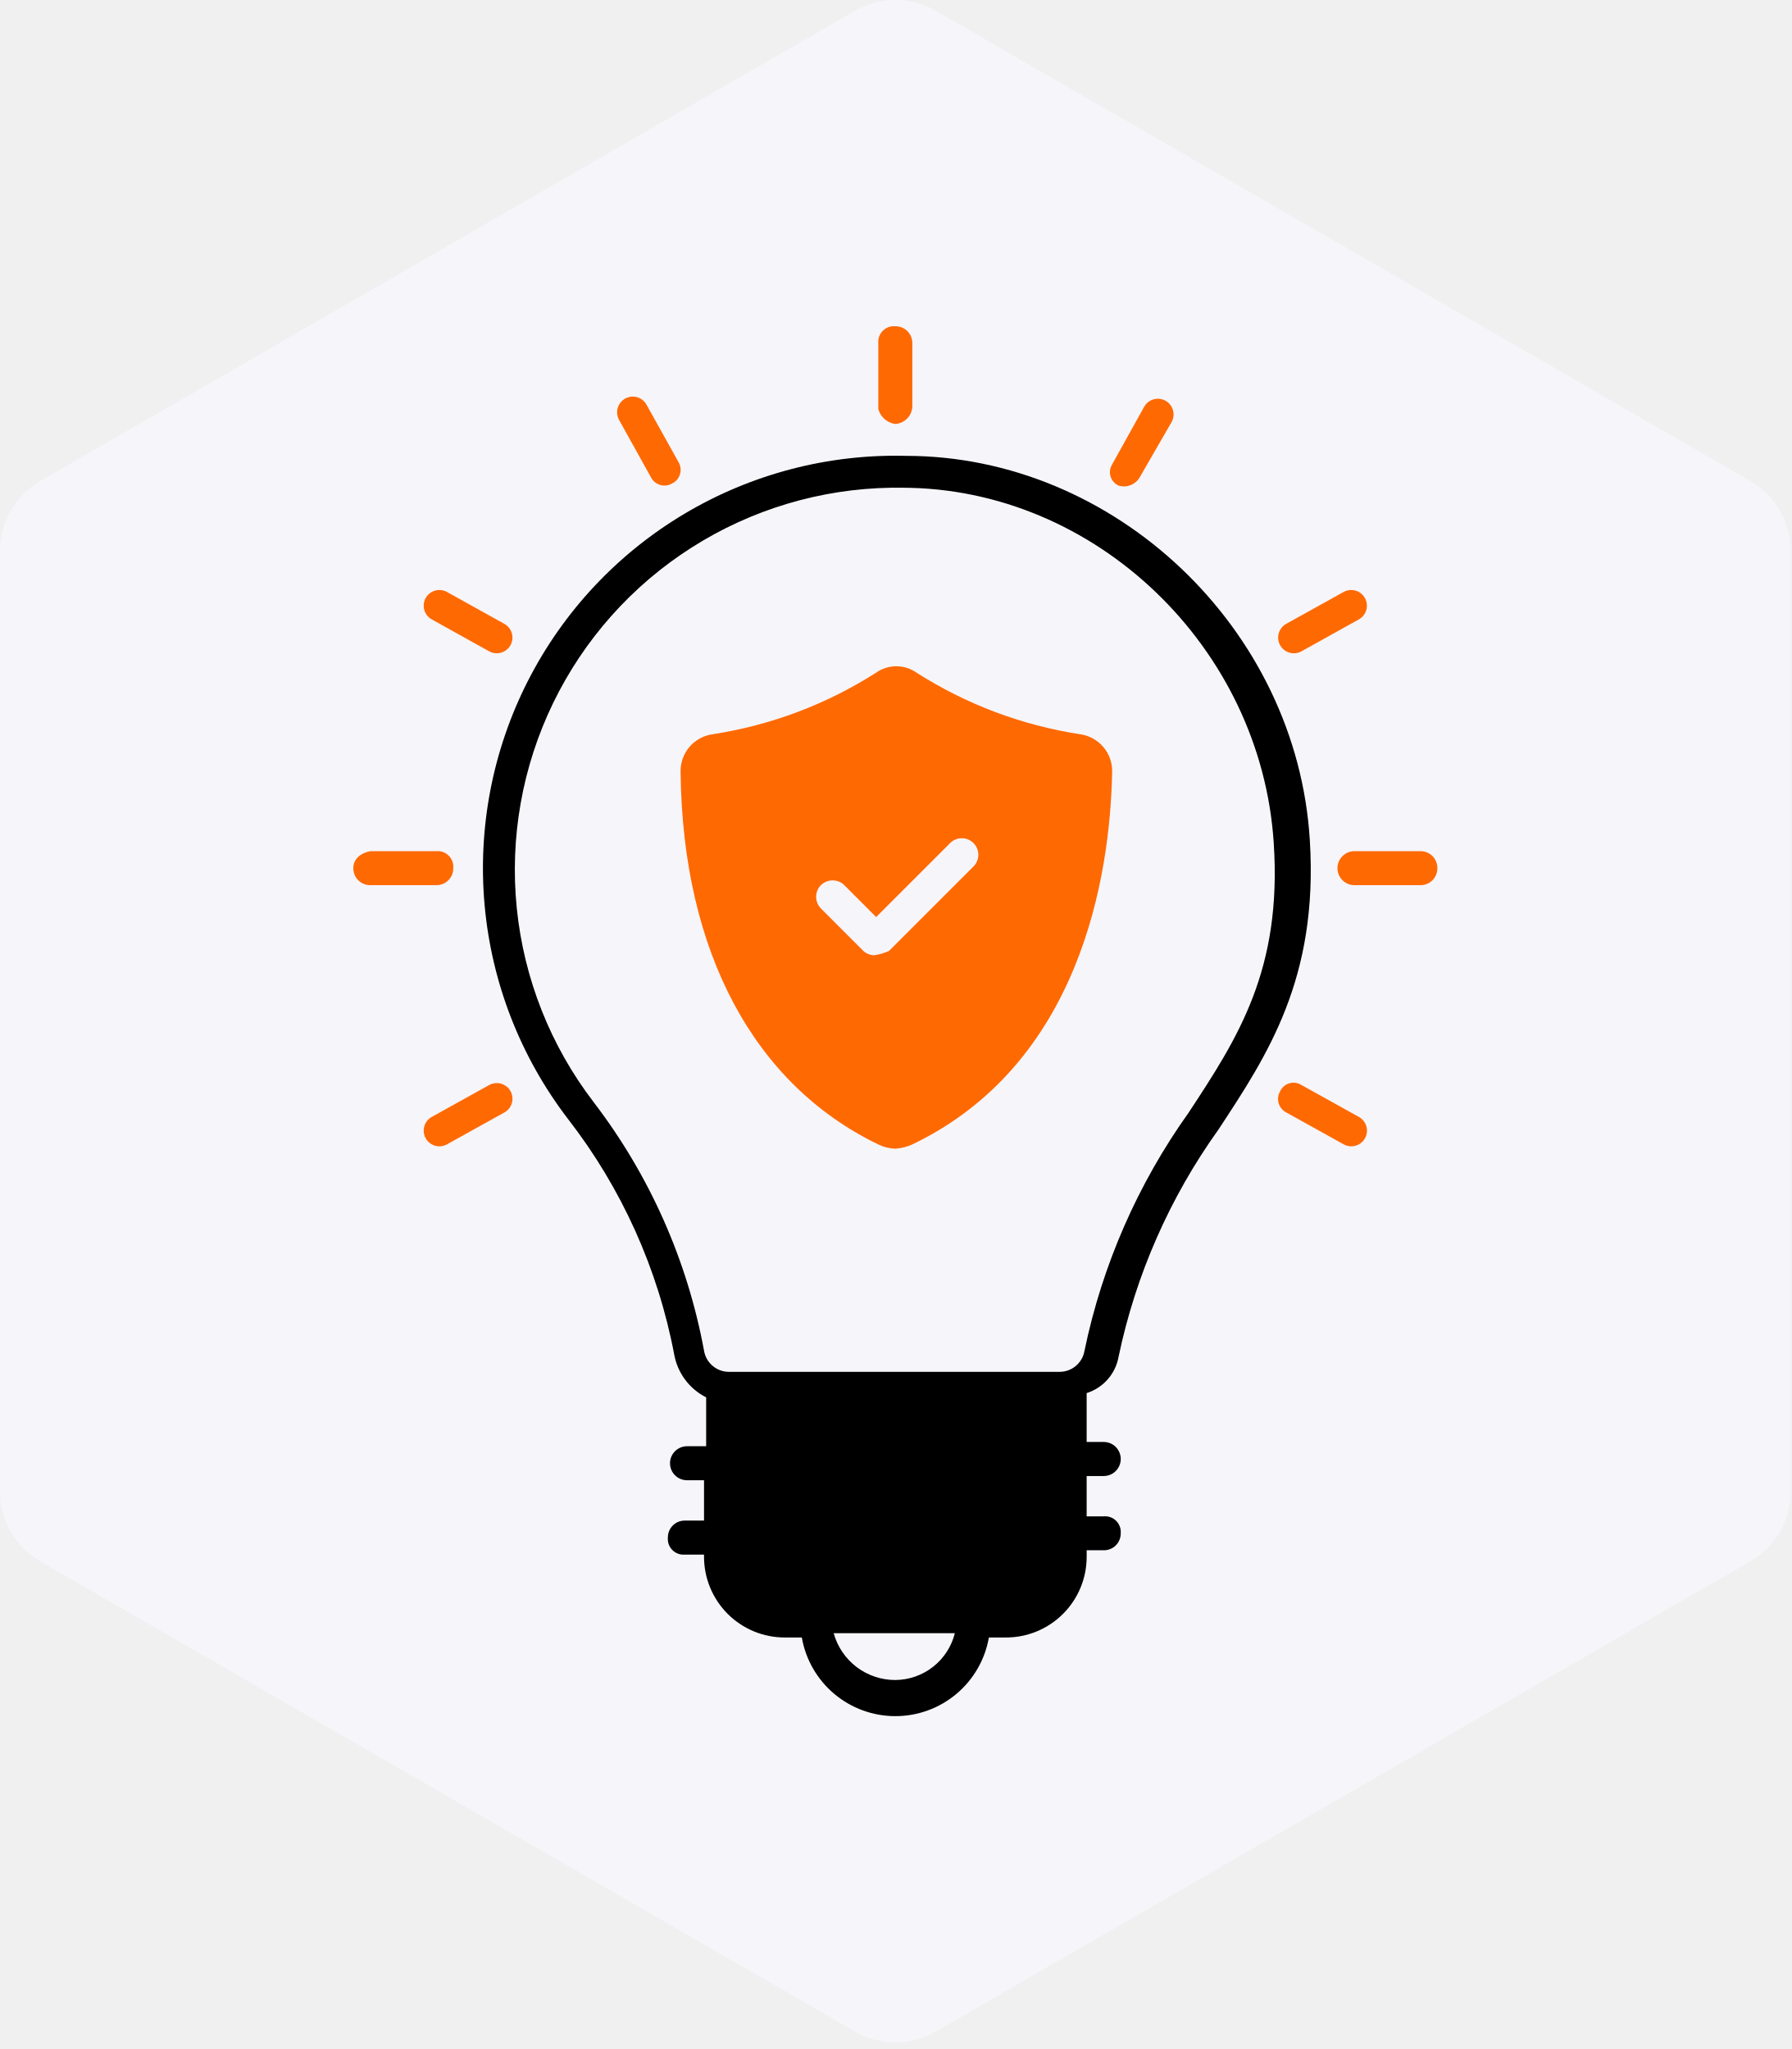
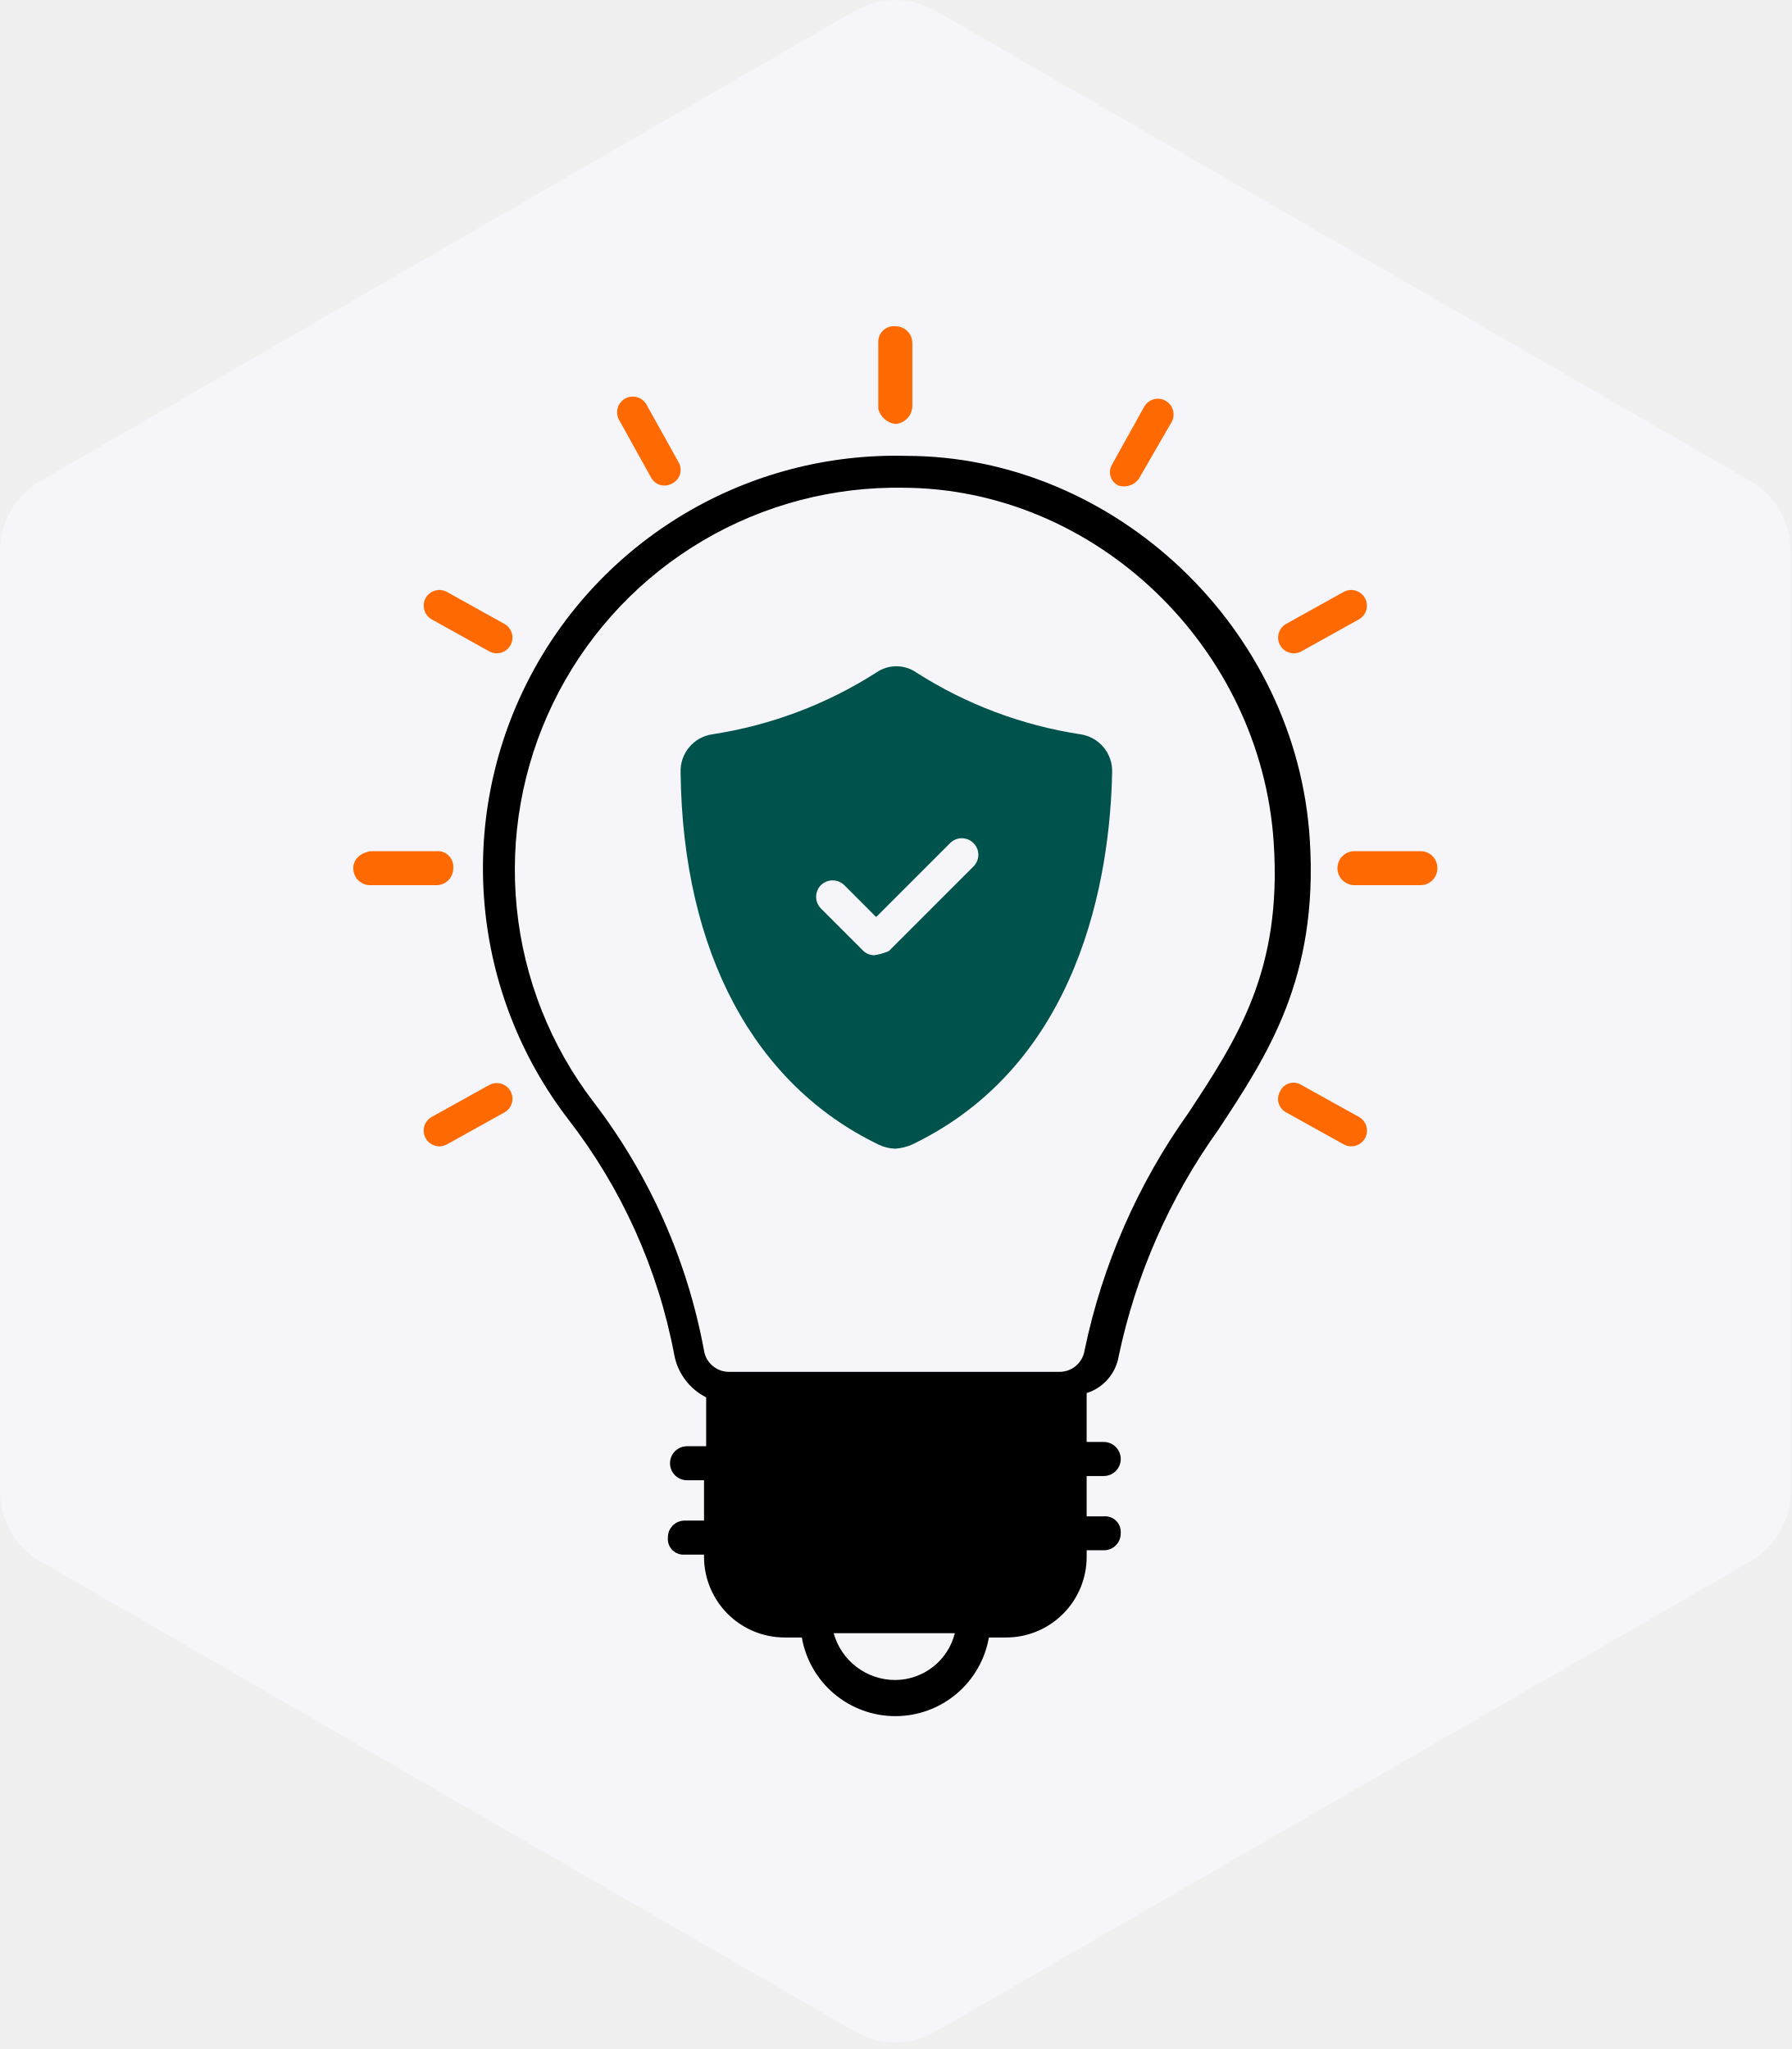
<svg xmlns="http://www.w3.org/2000/svg" width="111" height="127" viewBox="0 0 111 127" fill="none">
  <g clip-path="url(#clip0_246_1502)">
    <path d="M108.467 29.817L57.983 0.67C57.223 0.231 56.361 0 55.483 0C54.605 0 53.743 0.231 52.983 0.67L2.5 29.817C1.74 30.256 1.109 30.887 0.67 31.647C0.231 32.407 2.23723e-05 33.269 7.6224e-08 34.147V92.44C-0 93.318 0.231 94.18 0.67 94.94C1.109 95.701 1.74 96.332 2.5 96.771L52.983 125.917C53.743 126.356 54.605 126.587 55.483 126.587C56.361 126.587 57.223 126.356 57.983 125.917L108.467 96.771C109.227 96.332 109.858 95.701 110.297 94.94C110.736 94.18 110.967 93.318 110.967 92.44V34.147C110.967 33.269 110.736 32.407 110.297 31.647C109.858 30.887 109.227 30.256 108.467 29.817Z" fill="#F6F5FA" />
    <path d="M56.536 25.225V21.275C56.538 21.136 56.512 20.998 56.46 20.869C56.408 20.741 56.33 20.623 56.232 20.525C56.133 20.427 56.016 20.349 55.888 20.297C55.759 20.245 55.621 20.219 55.482 20.221C55.34 20.208 55.197 20.226 55.064 20.274C54.93 20.323 54.808 20.4 54.708 20.501C54.607 20.601 54.53 20.723 54.481 20.857C54.433 20.991 54.415 21.133 54.428 21.275V25.357C54.495 25.597 54.63 25.812 54.817 25.976C55.004 26.139 55.236 26.245 55.482 26.279C55.755 26.261 56.013 26.143 56.207 25.95C56.401 25.756 56.517 25.498 56.536 25.225Z" fill="#FF6902" />
    <path d="M41.651 29.967C41.767 29.91 41.87 29.83 41.954 29.732C42.038 29.634 42.1 29.519 42.138 29.395C42.175 29.272 42.187 29.142 42.172 29.014C42.157 28.886 42.116 28.762 42.051 28.65L40.07 25.093C39.948 24.866 39.741 24.697 39.494 24.623C39.247 24.549 38.98 24.576 38.753 24.698C38.526 24.82 38.357 25.028 38.283 25.275C38.209 25.522 38.236 25.788 38.358 26.015L40.334 29.575C40.392 29.69 40.473 29.793 40.571 29.875C40.67 29.958 40.785 30.02 40.908 30.057C41.031 30.093 41.161 30.104 41.289 30.089C41.417 30.073 41.54 30.032 41.651 29.967Z" fill="#FF6902" />
    <path d="M30.323 40.375C30.55 40.497 30.816 40.524 31.063 40.45C31.31 40.376 31.518 40.207 31.64 39.98C31.762 39.753 31.789 39.487 31.715 39.24C31.641 38.993 31.472 38.785 31.245 38.663L27.689 36.685C27.462 36.563 27.196 36.536 26.949 36.61C26.702 36.684 26.494 36.853 26.372 37.08C26.25 37.307 26.223 37.573 26.297 37.82C26.371 38.067 26.54 38.275 26.767 38.397L30.323 40.375Z" fill="#FF6902" />
    <path d="M79.72 68.958L83.277 70.934C83.389 70.995 83.513 71.032 83.64 71.045C83.767 71.058 83.895 71.046 84.017 71.009C84.14 70.973 84.254 70.912 84.352 70.832C84.451 70.751 84.534 70.651 84.594 70.539C84.655 70.427 84.692 70.303 84.705 70.176C84.718 70.049 84.706 69.921 84.669 69.799C84.633 69.676 84.572 69.562 84.492 69.464C84.411 69.365 84.311 69.282 84.199 69.222L80.642 67.246C80.531 67.177 80.407 67.132 80.278 67.115C80.149 67.098 80.017 67.109 79.892 67.147C79.768 67.184 79.653 67.249 79.555 67.335C79.457 67.421 79.378 67.527 79.325 67.646C79.261 67.757 79.22 67.88 79.206 68.008C79.191 68.135 79.202 68.264 79.239 68.387C79.276 68.51 79.338 68.624 79.421 68.722C79.503 68.82 79.605 68.901 79.72 68.958Z" fill="#FF6902" />
    <path d="M21.896 53.81C21.894 53.949 21.919 54.087 21.972 54.216C22.024 54.344 22.102 54.462 22.2 54.56C22.298 54.658 22.415 54.736 22.544 54.788C22.673 54.84 22.811 54.866 22.95 54.864H27.034C27.172 54.866 27.311 54.84 27.439 54.788C27.568 54.736 27.685 54.658 27.783 54.56C27.882 54.462 27.959 54.344 28.012 54.216C28.064 54.087 28.09 53.949 28.088 53.81C28.101 53.668 28.082 53.526 28.034 53.392C27.986 53.258 27.909 53.136 27.808 53.036C27.707 52.935 27.586 52.858 27.452 52.809C27.318 52.761 27.175 52.743 27.034 52.756H22.947C22.288 52.888 21.893 53.283 21.893 53.81H21.896Z" fill="#FF6902" />
    <path d="M89.072 53.81C89.074 53.671 89.048 53.533 88.996 53.404C88.944 53.276 88.866 53.158 88.768 53.06C88.669 52.962 88.552 52.884 88.424 52.832C88.295 52.78 88.157 52.754 88.018 52.756H83.935C83.655 52.756 83.387 52.867 83.19 53.065C82.992 53.262 82.881 53.531 82.881 53.81C82.881 54.09 82.992 54.358 83.19 54.555C83.387 54.753 83.655 54.864 83.935 54.864H88.019C88.158 54.866 88.296 54.84 88.424 54.788C88.553 54.735 88.67 54.658 88.768 54.559C88.866 54.461 88.944 54.344 88.996 54.215C89.048 54.087 89.074 53.949 89.072 53.81Z" fill="#FF6902" />
    <path d="M27.689 70.934L31.246 68.958C31.473 68.836 31.642 68.628 31.716 68.381C31.79 68.134 31.763 67.868 31.641 67.641C31.519 67.414 31.311 67.245 31.064 67.171C30.817 67.097 30.551 67.124 30.324 67.246L26.767 69.222C26.54 69.344 26.371 69.552 26.297 69.799C26.223 70.046 26.25 70.312 26.372 70.539C26.494 70.766 26.702 70.935 26.949 71.009C27.196 71.083 27.462 71.056 27.689 70.934Z" fill="#FF6902" />
    <path d="M80.642 40.375L84.195 38.397C84.422 38.275 84.591 38.067 84.665 37.82C84.74 37.573 84.712 37.307 84.59 37.08C84.468 36.853 84.26 36.684 84.013 36.61C83.766 36.536 83.5 36.563 83.273 36.685L79.716 38.661C79.489 38.784 79.32 38.992 79.246 39.239C79.172 39.487 79.199 39.754 79.322 39.981C79.445 40.208 79.653 40.377 79.901 40.451C80.148 40.525 80.415 40.498 80.642 40.375Z" fill="#FF6902" />
    <path d="M70.632 29.575L72.608 26.15C72.731 25.923 72.758 25.657 72.684 25.409C72.611 25.162 72.442 24.954 72.215 24.831C71.988 24.709 71.721 24.681 71.474 24.755C71.227 24.829 71.019 24.998 70.896 25.225L68.92 28.782C68.851 28.893 68.806 29.017 68.789 29.146C68.772 29.275 68.783 29.407 68.821 29.532C68.859 29.656 68.923 29.771 69.009 29.869C69.095 29.967 69.201 30.046 69.32 30.099C69.567 30.174 69.832 30.162 70.071 30.066C70.31 29.971 70.51 29.796 70.637 29.572L70.632 29.575Z" fill="#FF6902" />
-     <path d="M69.314 84.107C70.376 79.029 72.485 74.229 75.506 70.012C78.536 65.402 81.697 60.659 81.17 52.097C80.379 38.924 69.051 28.255 56.142 28.255C51.319 28.132 46.56 29.377 42.414 31.845C38.269 34.313 34.906 37.903 32.715 42.202C30.524 46.501 29.595 51.331 30.034 56.136C30.473 60.94 32.263 65.523 35.196 69.353C38.519 73.636 40.778 78.648 41.784 83.975C41.888 84.537 42.121 85.067 42.464 85.524C42.806 85.981 43.25 86.353 43.76 86.61V89.64H42.574C42.295 89.64 42.026 89.751 41.829 89.949C41.631 90.146 41.52 90.415 41.52 90.694C41.52 90.974 41.631 91.242 41.829 91.439C42.026 91.637 42.295 91.748 42.574 91.748H43.628V94.248H42.442C42.303 94.246 42.165 94.272 42.036 94.324C41.908 94.376 41.791 94.454 41.692 94.552C41.594 94.65 41.517 94.767 41.464 94.896C41.412 95.025 41.386 95.163 41.388 95.302C41.375 95.444 41.393 95.587 41.442 95.72C41.49 95.854 41.567 95.976 41.668 96.076C41.768 96.177 41.89 96.254 42.024 96.302C42.158 96.351 42.3 96.369 42.442 96.356H43.628V96.488C43.627 97.146 43.756 97.797 44.008 98.405C44.259 99.012 44.628 99.564 45.093 100.03C45.558 100.495 46.11 100.863 46.718 101.115C47.325 101.366 47.977 101.495 48.634 101.494H49.688C49.925 102.859 50.637 104.096 51.697 104.988C52.758 105.88 54.099 106.369 55.484 106.369C56.87 106.369 58.211 105.88 59.271 104.988C60.331 104.096 61.043 102.859 61.28 101.494H62.334C62.992 101.495 63.643 101.366 64.251 101.115C64.859 100.863 65.411 100.495 65.876 100.03C66.341 99.564 66.709 99.012 66.961 98.405C67.212 97.797 67.341 97.146 67.34 96.488V96.088H68.396C68.535 96.09 68.673 96.064 68.802 96.012C68.931 95.96 69.048 95.882 69.146 95.784C69.244 95.686 69.322 95.569 69.374 95.44C69.426 95.311 69.452 95.173 69.45 95.034C69.462 94.893 69.443 94.751 69.394 94.618C69.346 94.484 69.268 94.364 69.168 94.264C69.067 94.164 68.946 94.087 68.813 94.039C68.68 93.991 68.537 93.973 68.396 93.986H67.339V91.486H68.396C68.676 91.486 68.945 91.375 69.142 91.177C69.34 90.979 69.452 90.71 69.452 90.43C69.452 90.151 69.34 89.882 69.142 89.684C68.945 89.486 68.676 89.375 68.396 89.375H67.339V86.345C67.841 86.187 68.29 85.895 68.639 85.5C68.987 85.106 69.221 84.624 69.315 84.106L69.314 84.107ZM36.778 68.299C34.113 64.816 32.467 60.66 32.025 56.296C31.582 51.932 32.361 47.531 34.273 43.584C36.185 39.636 39.156 36.298 42.855 33.94C46.553 31.582 50.834 30.298 55.22 30.23H55.879C67.866 30.23 78.141 40.11 78.931 52.23C79.458 60.13 76.692 64.349 73.662 68.959C70.51 73.375 68.311 78.4 67.207 83.712C67.147 84.085 66.954 84.425 66.663 84.667C66.373 84.909 66.004 85.038 65.626 85.029H45.208C44.83 85.038 44.461 84.909 44.171 84.667C43.88 84.425 43.687 84.085 43.627 83.712C42.592 78.106 40.245 72.825 36.777 68.3L36.778 68.299ZM55.483 104.129C54.617 104.131 53.773 103.849 53.083 103.325C52.393 102.801 51.894 102.064 51.663 101.229H59.171C58.965 102.053 58.491 102.785 57.823 103.31C57.156 103.835 56.332 104.123 55.483 104.129Z" fill="black" />
-     <path d="M54.428 70.934C54.755 71.098 55.115 71.188 55.482 71.197C55.846 71.172 56.203 71.083 56.536 70.934C66.942 65.928 68.787 54.334 68.918 47.882C68.941 47.312 68.752 46.754 68.386 46.316C68.021 45.878 67.507 45.591 66.942 45.511C63.33 44.958 59.874 43.657 56.795 41.691C56.429 41.434 55.992 41.296 55.545 41.296C55.097 41.296 54.661 41.434 54.295 41.691C51.217 43.657 47.762 44.958 44.152 45.511C43.587 45.591 43.072 45.878 42.707 46.316C42.342 46.754 42.153 47.312 42.176 47.882C42.308 59.082 46.786 67.246 54.427 70.934H54.428ZM50.872 54.863C51.065 54.673 51.325 54.567 51.596 54.567C51.867 54.567 52.127 54.673 52.321 54.863L54.295 56.839L58.905 52.229C59.099 52.049 59.355 51.95 59.62 51.955C59.885 51.96 60.138 52.067 60.326 52.254C60.514 52.441 60.622 52.693 60.627 52.958C60.633 53.223 60.535 53.48 60.356 53.675L55.087 58.944C54.794 59.075 54.483 59.164 54.165 59.207C53.92 59.202 53.686 59.109 53.506 58.944L50.871 56.309C50.681 56.116 50.575 55.855 50.575 55.584C50.575 55.313 50.681 55.053 50.871 54.86L50.872 54.863Z" fill="#FF6902" />
+     <path d="M69.314 84.107C70.376 79.029 72.485 74.229 75.506 70.012C78.536 65.402 81.697 60.659 81.17 52.097C80.379 38.924 69.051 28.255 56.142 28.255C51.319 28.132 46.56 29.377 42.414 31.845C38.269 34.313 34.906 37.903 32.715 42.202C30.524 46.5 29.595 51.331 30.034 56.136C30.473 60.94 32.263 65.523 35.196 69.353C38.519 73.636 40.778 78.648 41.784 83.975C41.888 84.537 42.121 85.067 42.464 85.524C42.806 85.981 43.25 86.353 43.76 86.61V89.64H42.574C42.295 89.64 42.026 89.751 41.829 89.949C41.631 90.146 41.52 90.415 41.52 90.694C41.52 90.974 41.631 91.242 41.829 91.439C42.026 91.637 42.295 91.748 42.574 91.748H43.628V94.248H42.442C42.303 94.246 42.165 94.272 42.036 94.324C41.908 94.376 41.791 94.454 41.692 94.552C41.594 94.65 41.517 94.767 41.464 94.896C41.412 95.025 41.386 95.163 41.388 95.302C41.375 95.444 41.393 95.587 41.442 95.72C41.49 95.854 41.567 95.976 41.668 96.076C41.768 96.177 41.89 96.254 42.024 96.302C42.158 96.351 42.3 96.369 42.442 96.356H43.628V96.488C43.627 97.146 43.756 97.797 44.008 98.405C44.259 99.012 44.628 99.564 45.093 100.03C45.558 100.495 46.11 100.863 46.718 101.115C47.325 101.366 47.977 101.495 48.634 101.494H49.688C49.925 102.859 50.637 104.096 51.697 104.988C52.758 105.88 54.099 106.369 55.484 106.369C56.87 106.369 58.211 105.88 59.271 104.988C60.331 104.096 61.043 102.859 61.28 101.494H62.334C62.992 101.495 63.643 101.366 64.251 101.115C64.859 100.863 65.411 100.495 65.876 100.03C66.341 99.564 66.709 99.012 66.961 98.405C67.212 97.797 67.341 97.146 67.34 96.488V96.088H68.396C68.535 96.09 68.673 96.064 68.802 96.012C68.931 95.96 69.048 95.882 69.146 95.784C69.244 95.686 69.322 95.569 69.374 95.44C69.426 95.311 69.452 95.173 69.45 95.034C69.462 94.893 69.443 94.751 69.394 94.618C69.346 94.484 69.268 94.364 69.168 94.264C69.067 94.164 68.946 94.087 68.813 94.039C68.68 93.991 68.537 93.973 68.396 93.986H67.339V91.486H68.396C68.676 91.486 68.945 91.375 69.142 91.177C69.34 90.979 69.452 90.71 69.452 90.43C69.452 90.151 69.34 89.882 69.142 89.684C68.945 89.486 68.676 89.375 68.396 89.375H67.339V86.345C67.841 86.187 68.29 85.895 68.639 85.5C68.987 85.106 69.221 84.624 69.315 84.106L69.314 84.107ZM36.778 68.299C34.113 64.816 32.467 60.66 32.025 56.296C31.582 51.932 32.361 47.531 34.273 43.584C36.185 39.636 39.156 36.298 42.855 33.94C46.553 31.582 50.834 30.298 55.22 30.23H55.879C67.866 30.23 78.141 40.11 78.931 52.23C79.458 60.13 76.692 64.349 73.662 68.959C70.51 73.375 68.311 78.4 67.207 83.712C67.147 84.085 66.954 84.425 66.663 84.667C66.373 84.909 66.004 85.038 65.626 85.029H45.208C44.83 85.038 44.461 84.909 44.171 84.667C43.88 84.425 43.687 84.085 43.627 83.712C42.592 78.106 40.245 72.825 36.777 68.3L36.778 68.299ZM55.483 104.129C54.617 104.131 53.773 103.849 53.083 103.325C52.393 102.801 51.894 102.064 51.663 101.229H59.171C58.965 102.053 58.491 102.785 57.823 103.31C57.156 103.835 56.332 104.123 55.483 104.129Z" fill="black" />
+     <path d="M54.428 70.934C54.755 71.098 55.115 71.188 55.482 71.197C55.846 71.172 56.203 71.083 56.536 70.934C66.942 65.928 68.787 54.334 68.918 47.882C68.941 47.312 68.752 46.754 68.386 46.316C68.021 45.878 67.507 45.591 66.942 45.511C63.33 44.958 59.874 43.657 56.795 41.691C56.429 41.434 55.992 41.296 55.545 41.296C55.097 41.296 54.661 41.434 54.295 41.691C51.217 43.657 47.762 44.958 44.152 45.511C43.587 45.591 43.072 45.878 42.707 46.316C42.342 46.754 42.153 47.312 42.176 47.882C42.308 59.082 46.786 67.246 54.427 70.934H54.428ZM50.872 54.863C51.065 54.673 51.325 54.567 51.596 54.567C51.867 54.567 52.127 54.673 52.321 54.863L54.295 56.839L58.905 52.229C59.099 52.049 59.355 51.95 59.62 51.955C59.885 51.96 60.138 52.067 60.326 52.254C60.514 52.441 60.622 52.693 60.627 52.958C60.633 53.223 60.535 53.48 60.356 53.675L55.087 58.944C54.794 59.075 54.483 59.164 54.165 59.207C53.92 59.202 53.686 59.109 53.506 58.944L50.871 56.309C50.681 56.116 50.575 55.855 50.575 55.584C50.575 55.313 50.681 55.053 50.871 54.86L50.872 54.863Z" fill="#00524C" />
  </g>
  <defs>
    <clipPath id="clip0_246_1502">
      <rect width="110.967" height="126.586" fill="white" />
    </clipPath>
  </defs>
</svg>
